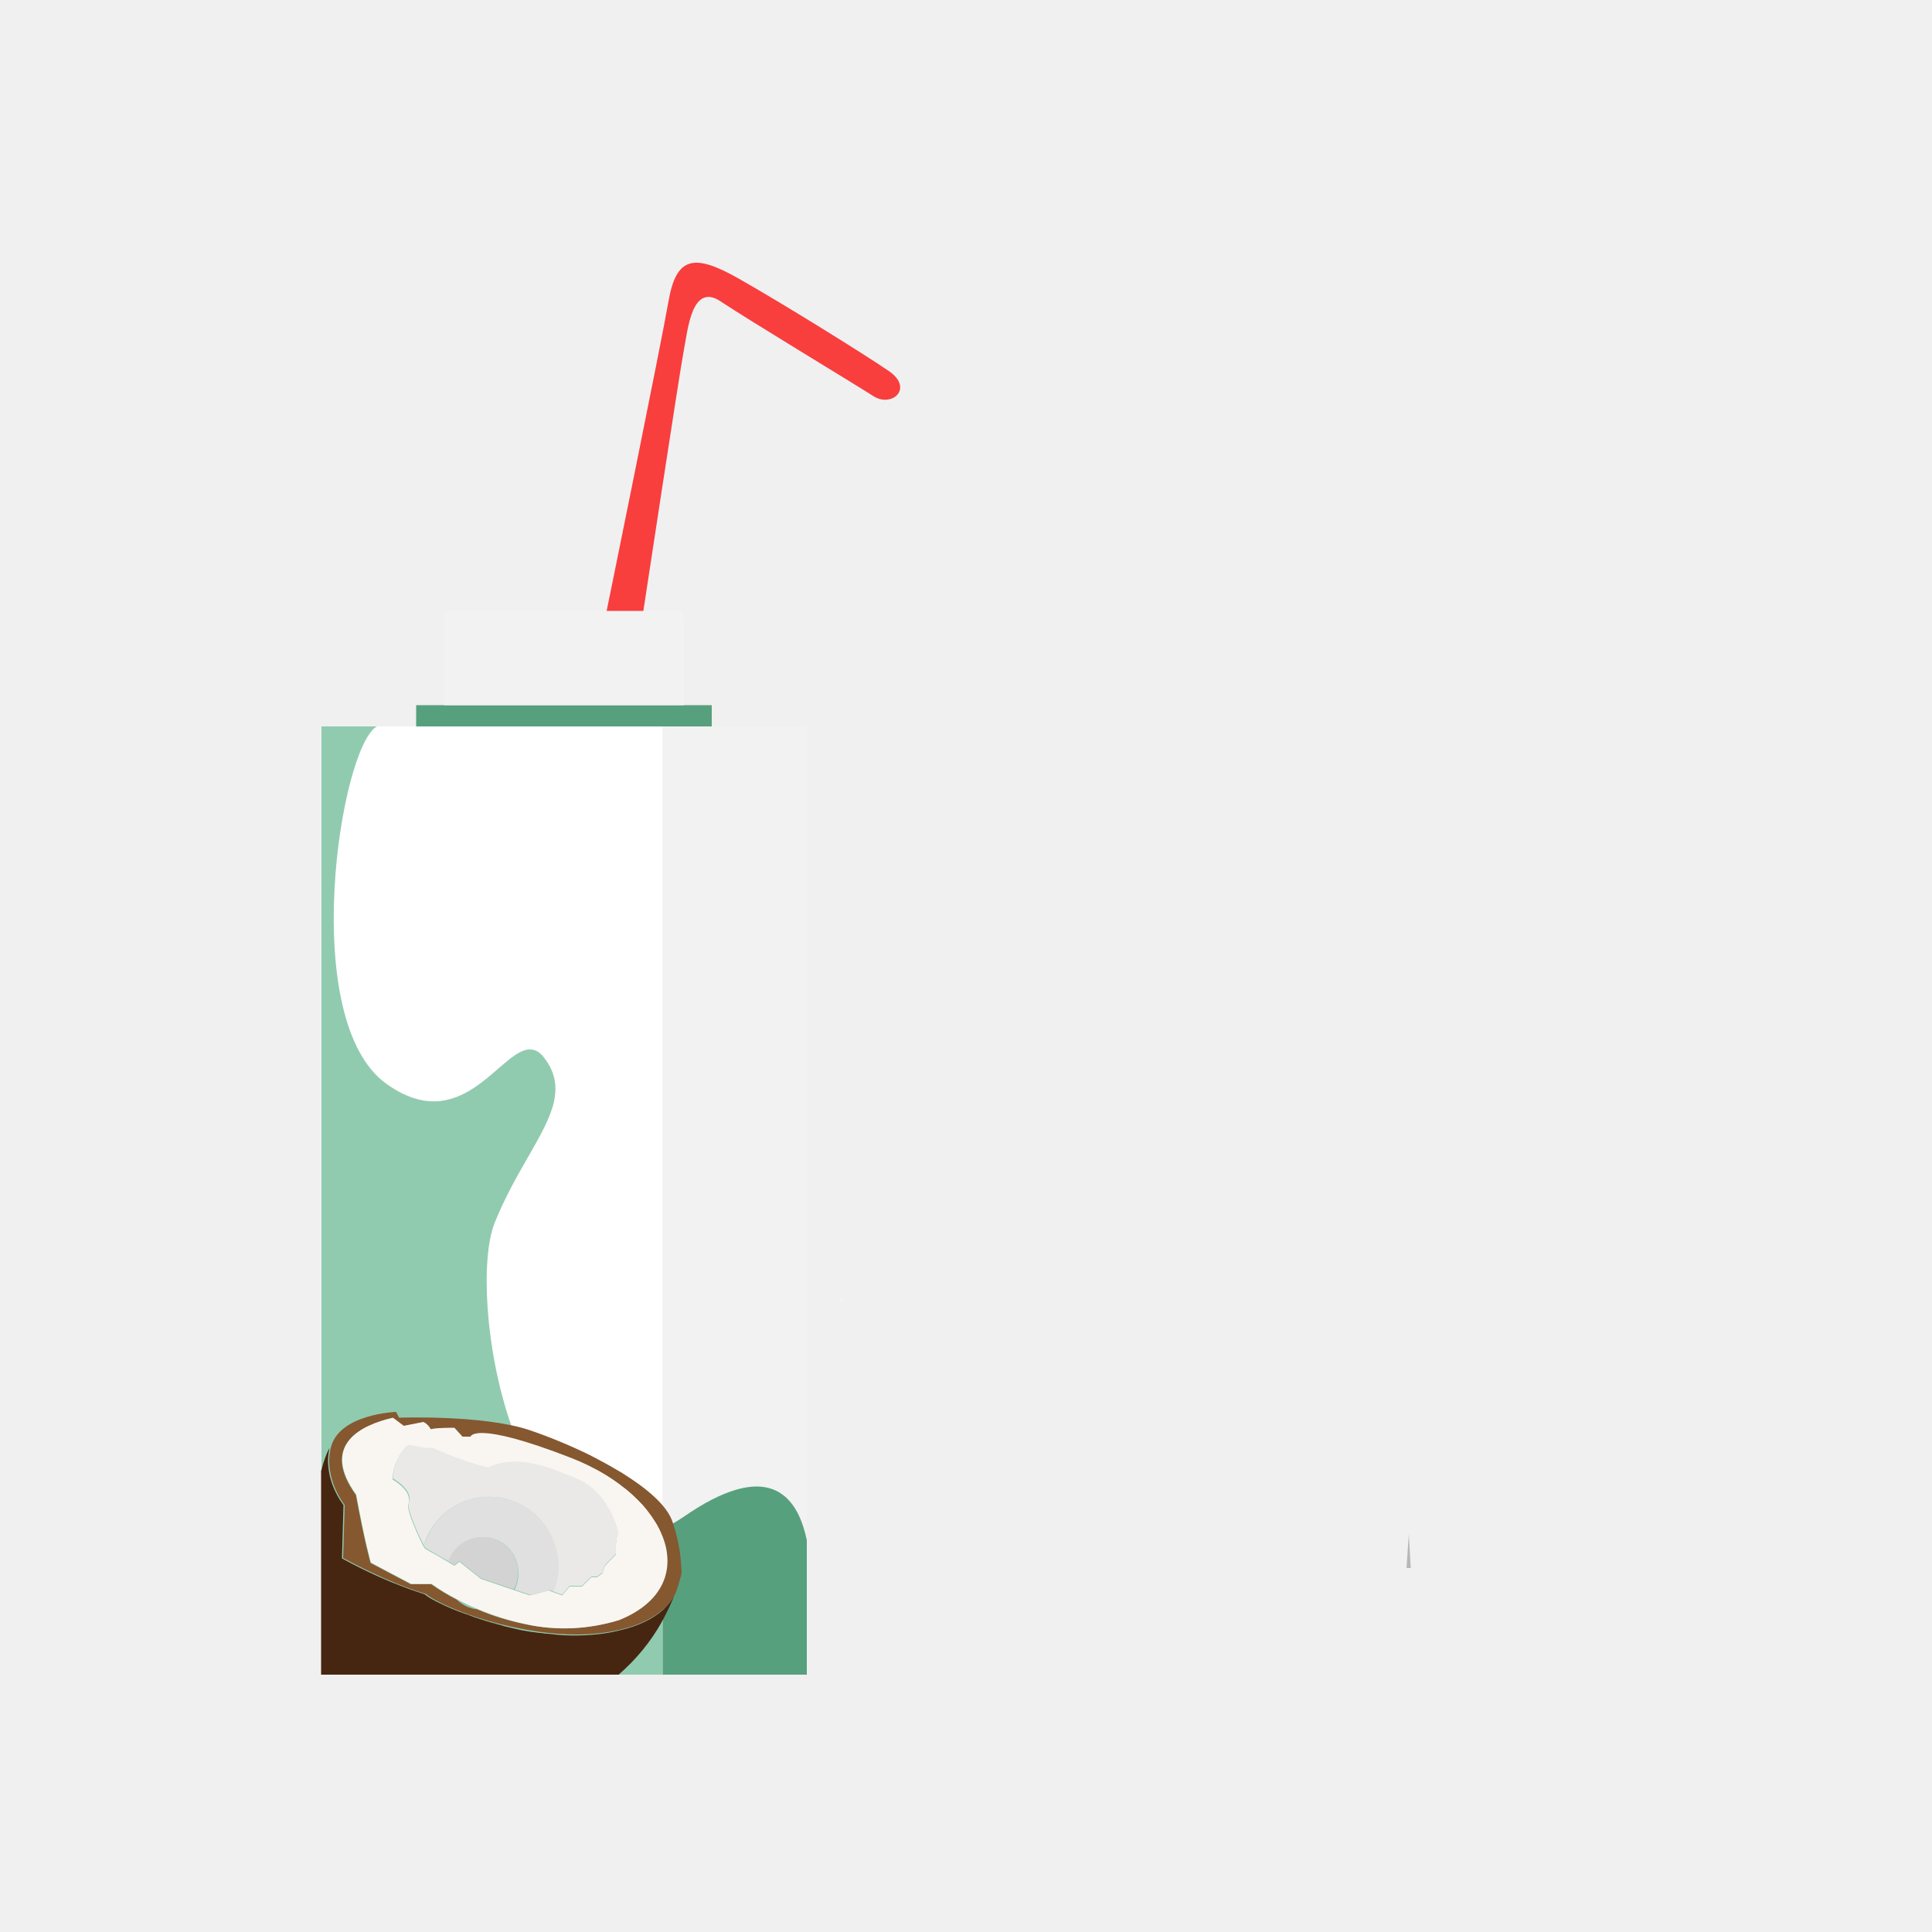
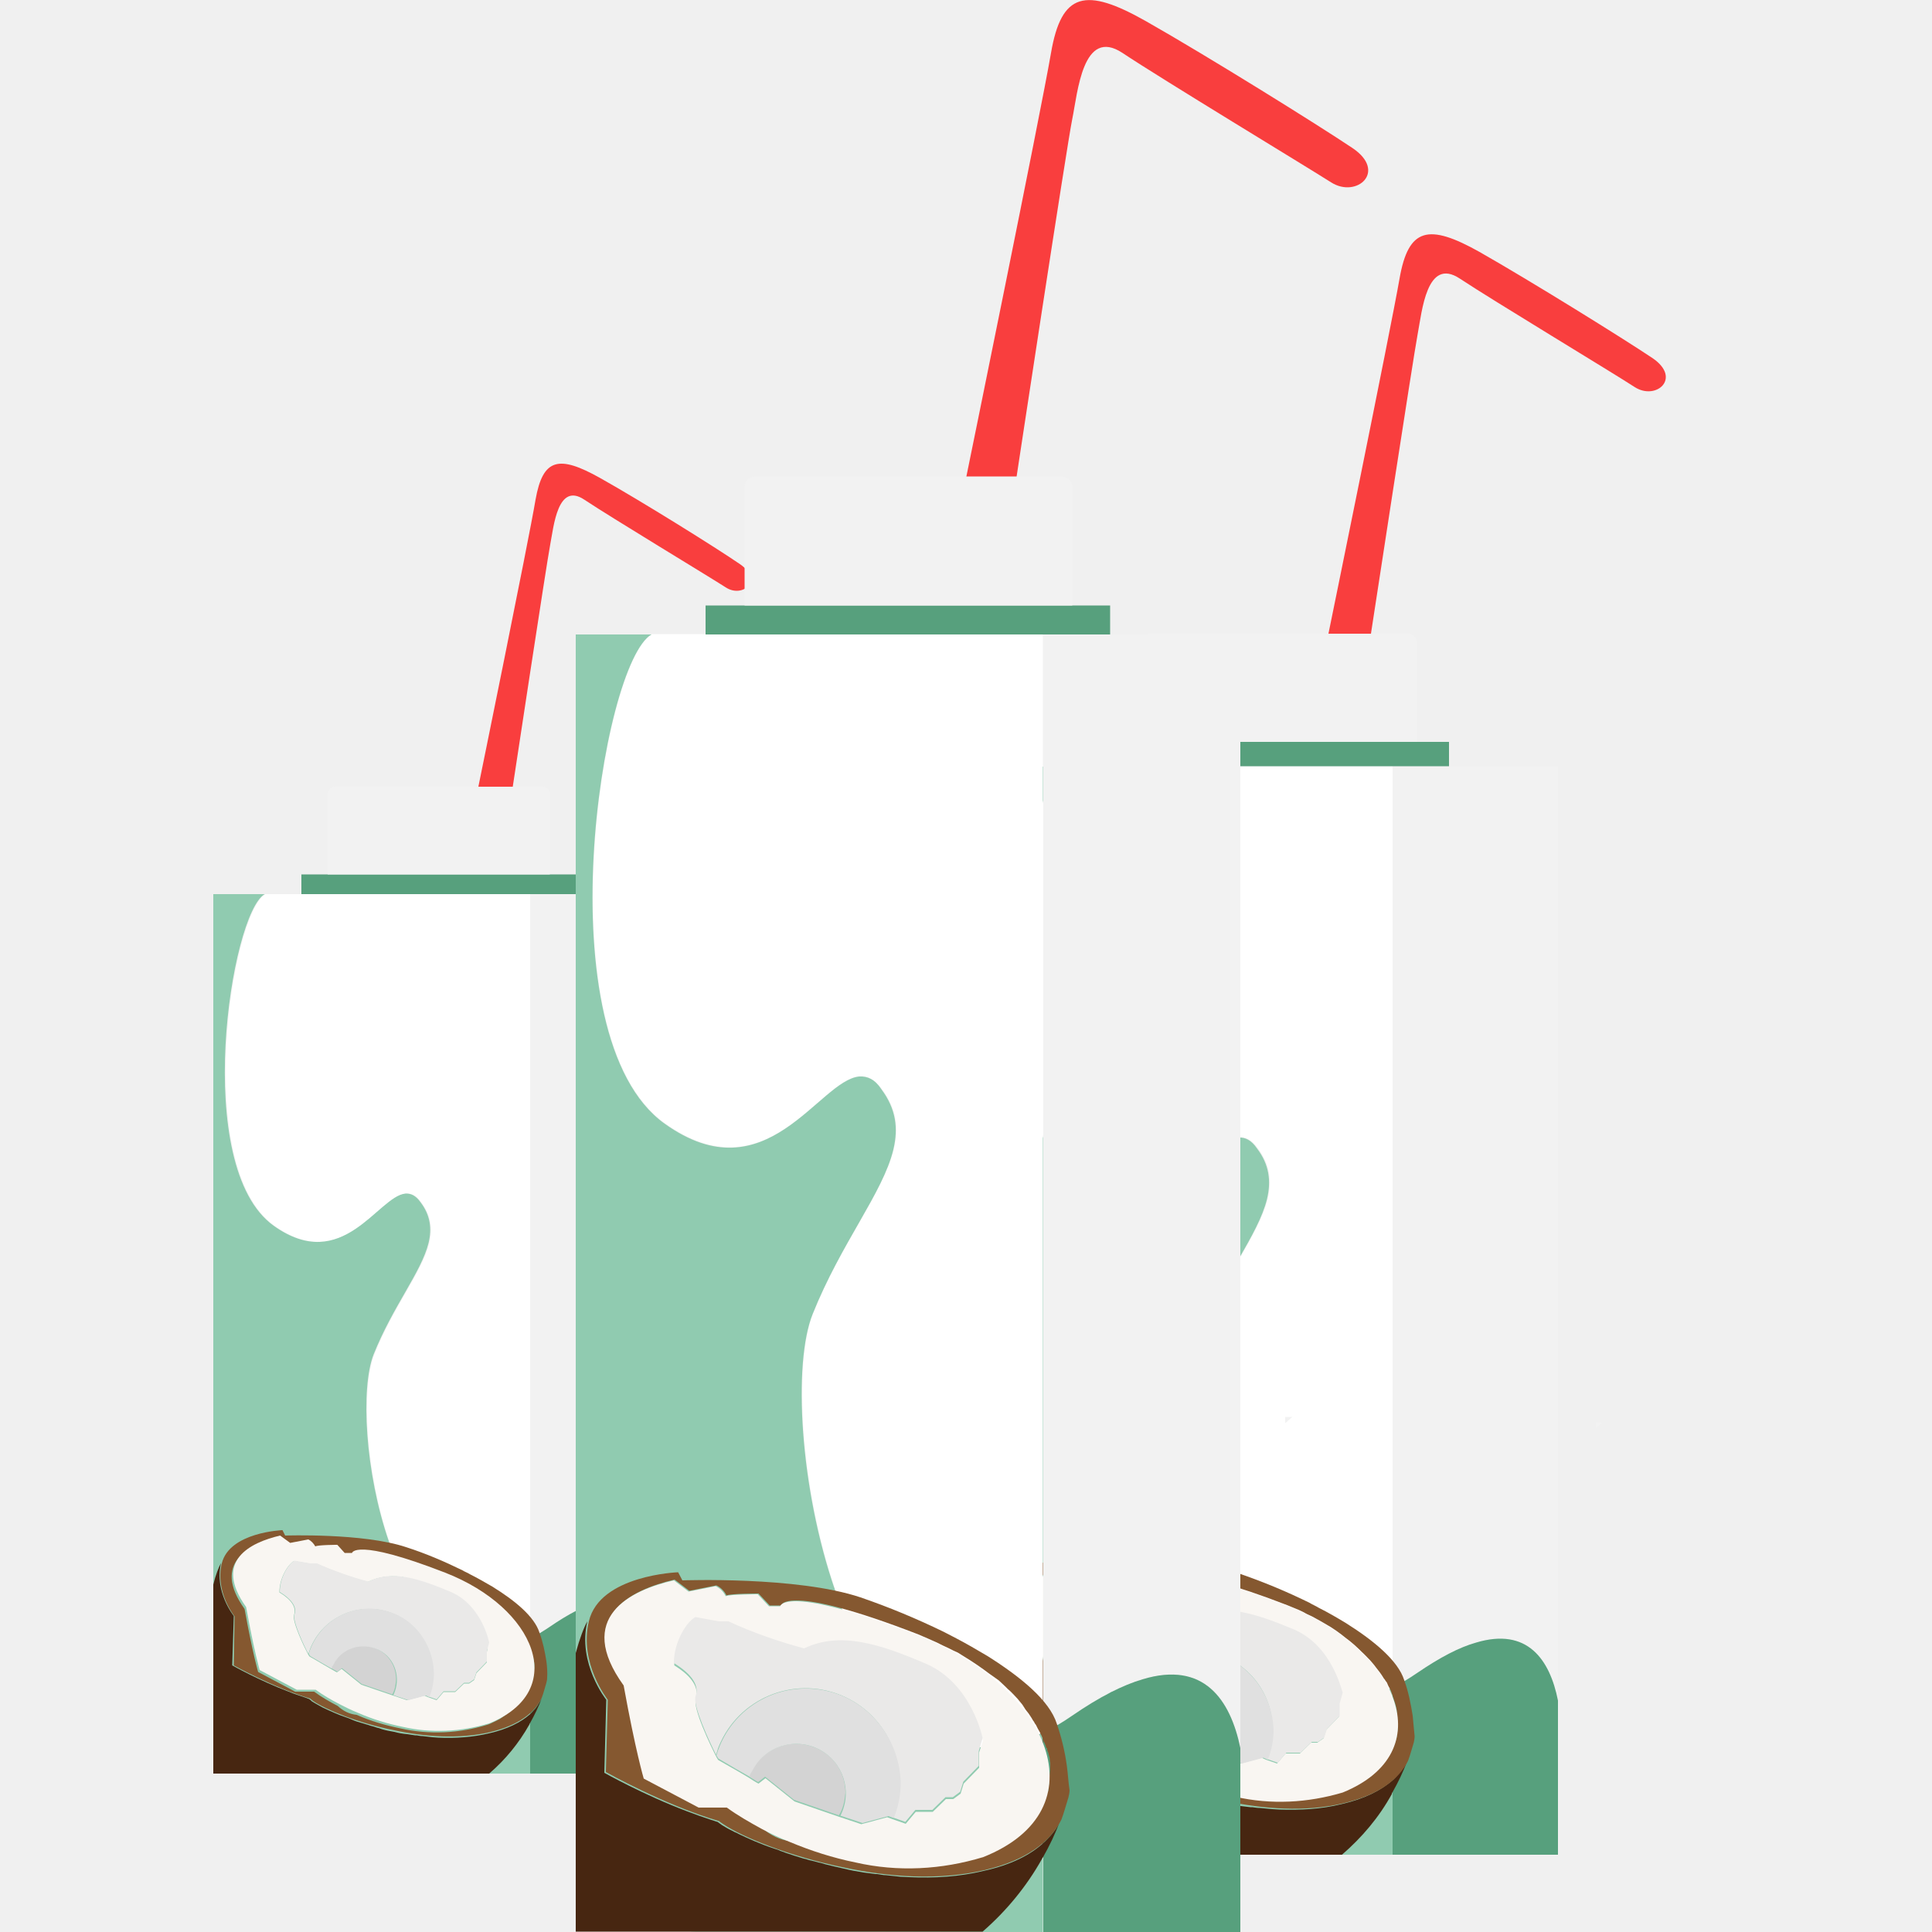
<svg xmlns="http://www.w3.org/2000/svg" version="1.1" id="Calque_1" x="0px" y="0px" viewBox="0 0 500 500" style="enable-background:new 0 0 500 500;" xml:space="preserve">
  <style type="text/css">
	.st0{fill:#FFFFFF;}
	.st1{fill:#90CBB0;}
	.st2{fill:#F2F2F2;}
	.st3{fill:#57A07D;}
	.st4{fill:#F93E3E;}
	.st5{fill:#472611;}
	.st6{fill:#855830;}
	.st7{fill:#F9F6F2;}
	.st8{fill:#EAE9E8;}
	.st9{fill:#D3D3D3;}
	.st10{fill:#E0E0E0;}
- 	.st11{fill:#B7B7B7;}
</style>
-   <path class="st0" d="M171.5,188v207.7c-37.8,18.3-51.1-60.1-43.5-79.2c5.4-13.5,13.3-22.9,15.3-31.1c1-4,0.5-7.7-2.3-11.4  c-1.4-1.9-2.8-2.5-4.2-2.4c-7.7,0.6-17.5,22.7-36.8,8.9c-23-16.5-12-87-2.5-92.5H171.5z" />
-   <path class="st1" d="M171.5,395.7v37.7h-11.4c-24.3-0.1-49.3-0.1-54.2-0.1c-9.5,0-11.2-13.9-20-24.3c-0.8-1-1.8-1.9-2.7-2.7V188  h14.3c-9.5,5.5-20.5,76,2.5,92.5c19.3,13.8,29.1-8.2,36.8-8.9c1.5-0.1,2.9,0.5,4.2,2.4c2.8,3.7,3.2,7.4,2.3,11.4  c-2,8.2-9.9,17.6-15.3,31.1c-3.7,9.3-2.5,32.9,4.3,52.4c0.4,1.2,0.8,2.4,1.3,3.5c0,0,0,0,0,0c0.8,2.1,1.7,4.1,2.7,6.1c0,0,0,0,0,0.1  c5.5,11.2,13.3,19.4,23.4,19.9c0,0,0,0,0,0c3.4,0.2,7.1-0.6,11.1-2.4c0,0,0.1,0,0.1-0.1C171.1,395.9,171.3,395.8,171.5,395.7z" />
-   <path class="st2" d="M208.8,188v210.6c-1.9-9.2-6.9-16.5-18.5-13c-3.7,1.1-8.1,3.3-13.3,6.9c-1.9,1.3-3.7,2.4-5.5,3.2V188H208.8z" />
-   <path class="st3" d="M208.8,398.6v34.8h-37.3v-37.7c1.8-0.9,3.6-1.9,5.5-3.2c5.2-3.6,9.6-5.8,13.3-6.9  C201.9,382.1,206.9,389.4,208.8,398.6z" />
-   <rect x="107.7" y="182.5" class="st3" width="76.5" height="5.5" />
-   <path class="st2" d="M177,160.1v22.4h-62v-22.4c0-1.1,0.9-2,2-2h58C176.1,158.1,177,159,177,160.1z" />
-   <path class="st4" d="M157,158.1c0,0,14-68.6,16-80.1s6.5-12.5,18-6s32.4,19.5,39,24s0.8,9.6-4,6.5c-4.8-3.1-32-19.5-39.5-24.5  s-8.5,7.5-9.5,12.5s-10.5,67.6-10.5,67.6H157z" />
-   <path class="st5" d="M174.7,412.4C174.7,412.4,174.7,412.4,174.7,412.4c-0.9,2.4-2,4.7-3.2,6.9c-0.1,0.1-0.2,0.3-0.2,0.4  c-2.9,5.2-6.7,9.8-11.2,13.7H83.1v-52.7c0.7-2.7,1.5-4.8,2.2-6c-1.9,8,3.6,14.8,3.6,14.8l-0.4,13.8c0,0,7.4,4.2,15.7,7.3  c1.5,0.6,3,1.1,4.5,1.6c0.4,0.1,0.8,0.3,1.2,0.4c0.3,0.2,0.5,0.4,0.8,0.6c0.6,0.4,1.3,0.8,2.1,1.2c0.3,0.2,0.7,0.3,1,0.5  c1.8,0.9,4.1,1.9,6.7,2.8c0.3,0.1,0.6,0.2,0.9,0.3c0.4,0.2,0.9,0.3,1.3,0.5c1.1,0.4,2.2,0.7,3.4,1.1c0.5,0.1,0.9,0.3,1.4,0.4  c0.4,0.1,0.9,0.2,1.4,0.4c0.5,0.1,0.9,0.2,1.4,0.4c1.1,0.3,2.2,0.5,3.4,0.8c1.2,0.3,2.4,0.5,3.7,0.7c0,0,0,0,0,0  c0.7,0.1,1.5,0.2,2.2,0.3c0.1,0,0.3,0,0.4,0c0.6,0.1,1.1,0.2,1.7,0.2c0.9,0.1,1.9,0.2,2.8,0.3c0.5,0,1,0.1,1.5,0.1  c4.8,0.2,9.6-0.1,14.1-1.2c5.3-1.2,8.9-3.1,11.4-5.3c0.4-0.3,0.7-0.7,1-1c0.5-0.5,0.9-1,1.3-1.6c0.1-0.2,0.2-0.4,0.3-0.5  c0.1-0.2,0.2-0.4,0.3-0.5C174.5,412.8,174.6,412.6,174.7,412.4z" />
-   <path class="st6" d="M176,402L176,402c-0.4-2.7-1-5.4-1.9-8c-1.4-4.4-6.7-8.8-13.1-12.8c-2-1.2-4.1-2.4-6.2-3.5  c-0.7-0.4-1.4-0.7-2.1-1.1c-5.1-2.5-10.4-4.7-15.7-6.5c-12-4-33.7-3.2-33.7-3.2l-0.8-1.5c0,0-14.8,0.5-16.9,9.3  c-1.9,8,3.6,14.8,3.6,14.8l-0.4,13.7c0,0,11.2,6.3,21.4,9.3c0.2,0.2,0.5,0.4,0.8,0.6c3.6,2.4,12.4,6.1,22.8,8.2  c8.5,1.8,18,2.5,26.5,0.5c8.2-1.9,12.6-5.5,14.6-9.6c0.5-1.4,0.9-2.8,1.3-4.2c0.1-0.4,0.2-0.9,0.2-1.4  C176.3,405.2,176.2,403.6,176,402z M172.7,403.9c0,0.2-0.1,0.5-0.1,0.7s0,0.4,0,0.6c0,0,0,0.1,0,0.1c0,0.2-0.1,0.4-0.1,0.6  s-0.1,0.5-0.1,0.7s-0.1,0.5-0.1,0.5s-0.1,0.2-0.1,0.3c-0.1,0.3-0.1,0.6-0.3,0.9l-0.1,0.3c-0.1,0.2-0.2,0.4-0.3,0.6s-0.2,0.4-0.3,0.6  l-0.3,0.5c-0.1,0.3-0.3,0.6-0.4,0.8s-0.3,0.5-0.4,0.6s-0.1,0.2-0.2,0.3l-0.2,0.3c-0.1,0.2-0.3,0.4-0.5,0.6l-0.5,0.6l-0.5,0.6  l-0.5,0.5c-0.3,0.3-0.6,0.5-0.9,0.8l-0.4,0.3l-0.4,0.3c-0.3,0.2-0.6,0.4-0.9,0.6l-0.6,0.4l-0.4,0.3l-0.7,0.4  c-0.2,0.1-0.4,0.2-0.6,0.3l-0.9,0.4c-0.6,0.3-1.3,0.6-2,0.9c-7.8,2.4-16.1,2.8-24.2,1c-4.2-0.9-8.3-2.1-12.2-3.8l0,0  c-2-0.2-3.8-1.1-5.3-2.5c-2.3-1.2-4.5-2.5-6.6-4h-5.3l-10.4-5.5c0,0-1.5-5.1-3.8-17.6c-9.3-12.9,1.3-18,9.5-19.9l2.8,2.1l5.1-1  c0.8,0.4,1.5,1.1,1.9,1.9c0.9-0.4,6.1-0.4,6.1-0.4l2.1,2.3h2.1c0,0,0.8-4.3,26,5.5c1.2,0.5,2.4,1,3.5,1.5l1,0.5l1.1,0.5l1,0.5  l0.8,0.4l1.2,0.7c1.7,1,3.3,2.1,4.8,3.3l0.7,0.5l0.5,0.4l0.5,0.4c0.4,0.4,0.8,0.7,1.2,1.1l0.5,0.5c0.7,0.6,1.3,1.3,1.9,1.9  c0.4,0.5,0.8,0.9,1.2,1.5s0.8,1,1.1,1.5c0.2,0.3,0.4,0.6,0.5,0.8s0.3,0.4,0.4,0.6s0.3,0.4,0.4,0.6l0.3,0.6c0.2,0.4,0.5,0.9,0.7,1.4  c0.1,0.2,0.2,0.6,0.3,0.7s0.1,0.4,0.2,0.5s0.1,0.3,0.2,0.5s0.1,0.5,0.2,0.5s0,0.1,0.1,0.3s0.1,0.4,0.2,0.6s0.1,0.5,0.2,0.8  s0.1,0.6,0.1,0.8l0.1,0.4c0,0.1,0,0.2,0,0.4s0,0.3,0,0.5s0,0.2,0,0.4S172.7,403.7,172.7,403.9L172.7,403.9z" />
-   <path class="st7" d="M147.8,377.3c-25.2-9.8-26-5.5-26-5.5h-2.1l-2.1-2.3c0,0-5.3,0-6.1,0.4c-0.4-0.8-1.1-1.5-1.9-1.9l-5.1,1  l-2.8-2.1c-8.3,1.9-18.8,7-9.5,19.9c2.3,12.5,3.8,17.6,3.8,17.6l10.4,5.5h5.3c2.1,1.5,4.3,2.8,6.6,4c1.5,0.8,3.3,1.7,5.3,2.5l0,0  c4,1.7,8.1,3,12.4,3.9c8,1.8,16.3,1.4,24.2-1C182.5,410.3,173,387.1,147.8,377.3z M159.4,399.4v2.9l-2.9,3l-0.6,1.9l-1.4,1h-1.4  l-2.5,2.4h-3.2l-1.9,2.3l-2.5-0.9l-1-0.4l-4.9,1.3l-4.2-1.4l-8.5-2.9l-5.5-4.4l-1.3,1c0,0-0.6-0.3-1.7-1c-1.2-0.7-3.2-1.9-5.9-3.4  c-0.1-0.1-0.2-0.3-0.4-0.6c-1.2-2.3-4.5-9.3-3.9-11c0.6-1.9-0.5-4.1-4.1-6.3c0-4.3,2.7-8.1,4.1-8.7l4.4,0.8h1.8  c4.6,2.1,9.4,3.8,14.3,5.1c6.9-3.3,14.4-0.9,23.1,2.9c8.7,3.7,10.7,14.1,10.7,14.1L159.4,399.4z" />
-   <path class="st8" d="M149.4,382.7c-8.7-3.7-16.2-6.2-23.1-2.9c-4.9-1.3-9.7-3-14.3-5.1h-1.8l-4.4-0.8c-1.4,0.6-4.1,4.4-4.1,8.7  c3.6,2.2,4.8,4.4,4.1,6.3c-0.6,1.7,2.7,8.8,3.9,11c0.2-0.5,0.3-1,0.5-1.5c3.7-9.1,14.1-13.4,23.1-9.7c9.1,3.7,13.4,14.1,9.7,23.1  l2.5,0.9l1.9-2.3h3.2l2.5-2.4h1.4l1.4-1l0.6-1.9l2.9-3v-2.8l0.7-2.5C160.1,396.8,158.1,386.5,149.4,382.7z" />
-   <path class="st9" d="M134.1,407.1c0-4-2.5-7.5-6.3-8.8c-4.9-1.7-10.2,0.9-11.9,5.7c1.2,0.7,1.7,1,1.7,1l1.3-1l5.5,4.4l8.5,2.9  C133.7,410.1,134,408.6,134.1,407.1L134.1,407.1z" />
-   <path class="st10" d="M131.7,388.1c-9.4-2.8-19.2,2.5-22,11.9c0.2,0.3,0.3,0.5,0.4,0.6c2.7,1.6,4.6,2.7,5.9,3.4  c0.1-0.4,0.3-0.8,0.5-1.1c2.3-4.6,8-6.4,12.6-4.1c4.6,2.3,6.4,8,4.1,12.6l4.2,1.4l4.9-1.3l1,0.4c0.9-2.1,1.3-4.4,1.3-6.7  C144.4,397.3,139.2,390.3,131.7,388.1z" />
-   <path class="st2" d="M217.3,336h1.4c-0.5,0.4-0.9,0.8-1.4,1.2C217.3,336.8,217.3,336.4,217.3,336z" />
-   <path class="st11" d="M364,405.8h1.1l0,0l-0.5-8.8L364,405.8z" />
+   <g>
+     <path class="st0" d="M137.2,231.4V424c-35.1,17-47.4-55.7-40.3-73.5c5-12.5,12.3-21.2,14.2-28.8c0.9-3.7,0.5-7.1-2.1-10.6   c-1.3-1.8-2.6-2.3-3.9-2.2c-7.1,0.6-16.2,21.1-34.1,8.3c-21.3-15.3-11.1-80.7-2.3-85.8H137.2z" />
+     <path class="st1" d="M137.2,424v35h-10.6c-22.5-0.1-45.7-0.1-50.3-0.1c-8.8,0-10.4-12.9-18.6-22.5c-0.7-0.9-1.7-1.8-2.5-2.5V231.4   h13.3c-8.8,5.1-19,70.5,2.3,85.8c17.9,12.8,27-7.6,34.1-8.3c1.4-0.1,2.7,0.5,3.9,2.2c2.6,3.4,3,6.9,2.1,10.6   c-1.9,7.6-9.2,16.3-14.2,28.8c-3.4,8.6-2.3,30.5,4,48.6c0.4,1.1,0.7,2.2,1.2,3.2l0,0c0.7,1.9,1.6,3.8,2.5,5.7c0,0,0,0,0,0.1   c5.1,10.4,12.3,18,21.7,18.5l0,0c3.2,0.2,6.6-0.6,10.3-2.2c0,0,0.1,0,0.1-0.1C136.8,424.2,137,424.1,137.2,424z" />
+     <path class="st2" d="M171.8,231.4v195.3c-1.8-8.5-6.4-15.3-17.2-12.1c-3.4,1-7.5,3.1-12.3,6.4c-1.8,1.2-3.4,2.2-5.1,3V231.4H171.8z   " />
+     <path class="st3" d="M171.8,426.7V459h-34.6v-35c1.7-0.8,3.3-1.8,5.1-3c4.8-3.3,8.9-5.4,12.3-6.4   C165.4,411.4,170.1,418.2,171.8,426.7z" />
+     <rect x="78" y="226.3" class="st3" width="71" height="5.1" />
+     <path class="st2" d="M142.3,205.5v20.8H84.8v-20.8c0-1,0.8-1.9,1.9-1.9h53.8C141.5,203.6,142.3,204.5,142.3,205.5z" />
+     <path class="st4" d="M123.8,203.6c0,0,13-63.6,14.8-74.3c1.9-10.7,6-11.6,16.7-5.6s30.1,18.1,36.2,22.3s0.7,8.9-3.7,6   c-4.5-2.9-29.7-18.1-36.6-22.7s-7.9,7-8.8,11.6c-0.9,4.6-9.7,62.7-9.7,62.7H123.8z" />
+     <path class="st5" d="M140.2,439.5L140.2,439.5c-0.8,2.2-1.9,4.4-3,6.4c-0.1,0.1-0.2,0.3-0.2,0.4c-2.7,4.8-6.2,9.1-10.4,12.7H55.2   v-48.9c0.6-2.5,1.4-4.5,2-5.6c-1.8,7.4,3.3,13.7,3.3,13.7l-0.4,12.8c0,0,6.9,3.9,14.6,6.8c1.4,0.6,2.8,1,4.2,1.5   c0.4,0.1,0.7,0.3,1.1,0.4c0.3,0.2,0.5,0.4,0.7,0.6c0.6,0.4,1.2,0.7,1.9,1.1c0.3,0.2,0.6,0.3,0.9,0.5c1.7,0.8,3.8,1.8,6.2,2.6   c0.3,0.1,0.6,0.2,0.8,0.3c0.4,0.2,0.8,0.3,1.2,0.5c1,0.4,2,0.6,3.2,1c0.5,0.1,0.8,0.3,1.3,0.4c0.4,0.1,0.8,0.2,1.3,0.4   c0.5,0.1,0.8,0.2,1.3,0.4c1,0.3,2,0.5,3.2,0.7c1.1,0.3,2.2,0.5,3.4,0.6l0,0c0.6,0.1,1.4,0.2,2,0.3c0.1,0,0.3,0,0.4,0   c0.6,0.1,1,0.2,1.6,0.2c0.8,0.1,1.8,0.2,2.6,0.3c0.5,0,0.9,0.1,1.4,0.1c4.5,0.2,8.9-0.1,13.1-1.1c4.9-1.1,8.3-2.9,10.6-4.9   c0.4-0.3,0.6-0.6,0.9-0.9c0.5-0.5,0.8-0.9,1.2-1.5c0.1-0.2,0.2-0.4,0.3-0.5c0.1-0.2,0.2-0.4,0.3-0.5   C140,439.9,140.1,439.7,140.2,439.5z" />
+     <path class="st6" d="M141.4,429.9L141.4,429.9c-0.4-2.5-0.9-5-1.8-7.4c-1.3-4.1-6.2-8.2-12.2-11.9c-1.9-1.1-3.8-2.2-5.8-3.2   c-0.6-0.4-1.3-0.6-1.9-1c-4.7-2.3-9.6-4.4-14.6-6c-11.1-3.7-31.3-3-31.3-3l-0.7-1.4c0,0-13.7,0.5-15.7,8.6   c-1.8,7.4,3.3,13.7,3.3,13.7L60.5,431c0,0,10.4,5.8,19.8,8.6c0.2,0.2,0.5,0.4,0.7,0.6c3.3,2.2,11.5,5.7,21.1,7.6   c7.9,1.7,16.7,2.3,24.6,0.5c7.6-1.8,11.7-5.1,13.5-8.9c0.5-1.3,0.8-2.6,1.2-3.9c0.1-0.4,0.2-0.8,0.2-1.3   C141.7,432.8,141.6,431.4,141.4,429.9z M138.3,431.6c0,0.2-0.1,0.5-0.1,0.6c0,0.2,0,0.4,0,0.6v0.1c0,0.2-0.1,0.4-0.1,0.6   s-0.1,0.5-0.1,0.6s-0.1,0.5-0.1,0.5s-0.1,0.2-0.1,0.3c-0.1,0.3-0.1,0.6-0.3,0.8l-0.1,0.3c-0.1,0.2-0.2,0.4-0.3,0.6   s-0.2,0.4-0.3,0.6l-0.3,0.5c-0.1,0.3-0.3,0.6-0.4,0.7c-0.1,0.2-0.3,0.5-0.4,0.6c-0.1,0.1-0.1,0.2-0.2,0.3l-0.2,0.3   c-0.1,0.2-0.3,0.4-0.5,0.6l-0.5,0.6l-0.5,0.6l-0.5,0.5c-0.3,0.3-0.6,0.5-0.8,0.7l-0.4,0.3l-0.4,0.3c-0.3,0.2-0.6,0.4-0.8,0.6   l-0.6,0.4l-0.4,0.3l-0.6,0.4c-0.2,0.1-0.4,0.2-0.6,0.3l-0.8,0.4c-0.6,0.3-1.2,0.6-1.9,0.8c-7.2,2.2-14.9,2.6-22.4,0.9   c-3.9-0.8-7.7-1.9-11.3-3.5l0,0c-1.9-0.2-3.5-1-4.9-2.3c-2.1-1.1-4.2-2.3-6.1-3.7h-4.9l-9.6-5.1c0,0-1.4-4.7-3.5-16.3   c-8.6-12,1.2-16.7,8.8-18.5l2.6,1.9l4.7-0.9c0.7,0.4,1.4,1,1.8,1.8c0.8-0.4,5.7-0.4,5.7-0.4l1.9,2.1H91c0,0,0.7-4,24.1,5.1   c1.1,0.5,2.2,0.9,3.2,1.4l0.9,0.5l1,0.5l0.9,0.5l0.7,0.4l1.1,0.6c1.6,0.9,3.1,1.9,4.5,3.1l0.6,0.5l0.5,0.4l0.5,0.4   c0.4,0.4,0.7,0.6,1.1,1l0.5,0.5c0.6,0.6,1.2,1.2,1.8,1.8c0.4,0.5,0.7,0.8,1.1,1.4c0.4,0.6,0.7,0.9,1,1.4c0.2,0.3,0.4,0.6,0.5,0.7   c0.1,0.2,0.3,0.4,0.4,0.6s0.3,0.4,0.4,0.6l0.3,0.6c0.2,0.4,0.5,0.8,0.6,1.3c0.1,0.2,0.2,0.6,0.3,0.6c0.1,0.1,0.1,0.4,0.2,0.5   c0.1,0.1,0.1,0.3,0.2,0.5s0.1,0.5,0.2,0.5s0,0.1,0.1,0.3c0.1,0.2,0.1,0.4,0.2,0.6c0.1,0.2,0.1,0.5,0.2,0.7c0.1,0.3,0.1,0.6,0.1,0.7   l0.1,0.4c0,0.1,0,0.2,0,0.4c0,0.2,0,0.3,0,0.5c0,0.2,0,0.2,0,0.4S138.3,431.5,138.3,431.6L138.3,431.6z" />
+     <path class="st7" d="M115.2,407c-23.4-9.1-24.1-5.1-24.1-5.1h-1.9l-1.9-2.1c0,0-4.9,0-5.7,0.4c-0.4-0.7-1-1.4-1.8-1.8l-4.7,0.9   l-2.6-1.9c-7.7,1.8-17.4,6.5-8.8,18.5c2.1,11.6,3.5,16.3,3.5,16.3l9.6,5.1h4.9c1.9,1.4,4,2.6,6.1,3.7c1.4,0.7,3.1,1.6,4.9,2.3l0,0   c3.7,1.6,7.5,2.8,11.5,3.6c7.4,1.7,15.1,1.3,22.4-0.9C147.4,437.6,138.6,416.1,115.2,407z M126,427.5v2.7l-2.7,2.8l-0.6,1.8   l-1.3,0.9h-1.3l-2.3,2.2h-3l-1.8,2.1l-2.3-0.8l-0.9-0.4l-4.5,1.2l-3.9-1.3l-7.9-2.7l-5.1-4.1l-1.2,0.9c0,0-0.6-0.3-1.6-0.9   c-1.1-0.6-3-1.8-5.5-3.2c-0.1-0.1-0.2-0.3-0.4-0.6c-1.1-2.1-4.2-8.6-3.6-10.2c0.6-1.8-0.5-3.8-3.8-5.8c0-4,2.5-7.5,3.8-8.1l4.1,0.7   h1.7c4.3,1.9,8.7,3.5,13.3,4.7c6.4-3.1,13.4-0.8,21.4,2.7c8.1,3.4,9.9,13.1,9.9,13.1L126,427.5z" />
+     <path class="st8" d="M116.7,412c-8.1-3.4-15-5.8-21.4-2.7c-4.5-1.2-9-2.8-13.3-4.7h-1.7l-4.1-0.7c-1.3,0.6-3.8,4.1-3.8,8.1   c3.3,2,4.5,4.1,3.8,5.8c-0.6,1.6,2.5,8.2,3.6,10.2c0.2-0.5,0.3-0.9,0.5-1.4c3.4-8.4,13.1-12.4,21.4-9c8.4,3.4,12.4,13.1,9,21.4   l2.3,0.8l1.8-2.1h3l2.3-2.2h1.3l1.3-0.9l0.6-1.8l2.7-2.8v-2.6l0.6-2.3C126.6,425.1,124.8,415.5,116.7,412z" />
+     <path class="st9" d="M102.5,434.6c0-3.7-2.3-7-5.8-8.2c-4.5-1.6-9.5,0.8-11,5.3c1.1,0.6,1.6,0.9,1.6,0.9l1.2-0.9l5.1,4.1l7.9,2.7   C102.2,437.4,102.4,436,102.5,434.6L102.5,434.6z" />
+     <path class="st10" d="M100.3,417c-8.7-2.6-17.8,2.3-20.4,11c0.2,0.3,0.3,0.5,0.4,0.6c2.5,1.5,4.3,2.5,5.5,3.2   c0.1-0.4,0.3-0.7,0.5-1c2.1-4.3,7.4-5.9,11.7-3.8c4.3,2.1,5.9,7.4,3.8,11.7l3.9,1.3l4.5-1.2l0.9,0.4c0.8-1.9,1.2-4.1,1.2-6.2   C112.1,425.5,107.3,419,100.3,417z" />
+     <path class="st2" d="M179.7,368.7h1.3c-0.5,0.4-0.8,0.7-1.3,1.1C179.7,369.4,179.7,369,179.7,368.7z" />
+   </g>
+   <g>
+     <path class="st0" d="M360.4,198.4v238.4c-43.4,21-58.6-69-49.9-90.9c6.2-15.5,15.3-26.3,17.6-35.7c1.1-4.6,0.6-8.8-2.6-13.1   c-1.6-2.2-3.2-2.9-4.8-2.8c-8.8,0.7-20.1,26.1-42.2,10.2c-26.4-18.9-13.8-99.8-2.9-106.2H360.4z" />
+     <path class="st1" d="M360.4,436.7V480h-13.1c-27.9-0.1-56.6-0.1-62.2-0.1c-10.9,0-12.9-16-23-27.9c-0.9-1.1-2.1-2.2-3.1-3.1V198.4   h16.4c-10.9,6.3-23.5,87.2,2.9,106.2c22.2,15.8,33.4-9.4,42.2-10.2c1.7-0.1,3.3,0.6,4.8,2.8c3.2,4.2,3.7,8.5,2.6,13.1   c-2.3,9.4-11.4,20.2-17.6,35.7c-4.2,10.7-2.9,37.8,4.9,60.1c0.5,1.4,0.9,2.8,1.5,4l0,0c0.9,2.4,2,4.7,3.1,7c0,0,0,0,0,0.1   c6.3,12.9,15.3,22.3,26.9,22.8l0,0c3.9,0.2,8.1-0.7,12.7-2.8c0,0,0.1,0,0.1-0.1C360,437,360.2,436.8,360.4,436.7z" />
+     <path class="st2" d="M403.2,198.4v241.7c-2.2-10.6-7.9-18.9-21.2-14.9c-4.2,1.3-9.3,3.8-15.3,7.9c-2.2,1.5-4.2,2.8-6.3,3.7V198.4   H403.2z" />
+     <path class="st3" d="M403.2,440.1V480h-42.8v-43.3c2.1-1,4.1-2.2,6.3-3.7c6-4.1,11-6.7,15.3-7.9   C395.3,421.1,401.1,429.5,403.2,440.1z" />
+     <rect x="287.2" y="192" class="st3" width="87.8" height="6.3" />
+     <path class="st2" d="M366.7,166.3V192h-71.2v-25.7c0-1.3,1-2.3,2.3-2.3h66.6C365.7,164,366.7,165.1,366.7,166.3z" />
+     <path class="st4" d="M343.8,164c0,0,16.1-78.7,18.4-91.9s7.5-14.3,20.7-6.9c13.2,7.5,37.2,22.4,44.8,27.5c7.6,5.2,0.9,11-4.6,7.5   c-5.5-3.6-36.7-22.4-45.3-28.1c-8.6-5.7-9.8,8.6-10.9,14.3c-1.1,5.7-12.1,77.6-12.1,77.6H343.8z" />
+     <path class="st5" d="M364.1,455.9L364.1,455.9c-1,2.8-2.3,5.4-3.7,7.9c-0.1,0.1-0.2,0.3-0.2,0.5c-3.3,6-7.7,11.2-12.9,15.7H259   v-60.5c0.8-3.1,1.7-5.5,2.5-6.9c-2.2,9.2,4.1,17,4.1,17l-0.5,15.8c0,0,8.5,4.8,18,8.4c1.7,0.7,3.4,1.3,5.2,1.8   c0.5,0.1,0.9,0.3,1.4,0.5c0.3,0.2,0.6,0.5,0.9,0.7c0.7,0.5,1.5,0.9,2.4,1.4c0.3,0.2,0.8,0.3,1.1,0.6c2.1,1,4.7,2.2,7.7,3.2   c0.3,0.1,0.7,0.2,1,0.3c0.5,0.2,1,0.3,1.5,0.6c1.3,0.5,2.5,0.8,3.9,1.3c0.6,0.1,1,0.3,1.6,0.5c0.5,0.1,1,0.2,1.6,0.5   c0.6,0.1,1,0.2,1.6,0.5c1.3,0.3,2.5,0.6,3.9,0.9c1.4,0.3,2.8,0.6,4.2,0.8l0,0c0.8,0.1,1.7,0.2,2.5,0.3c0.1,0,0.3,0,0.5,0   c0.7,0.1,1.3,0.2,2,0.2c1,0.1,2.2,0.2,3.2,0.3c0.6,0,1.1,0.1,1.7,0.1c5.5,0.2,11-0.1,16.2-1.4c6.1-1.4,10.2-3.6,13.1-6.1   c0.5-0.3,0.8-0.8,1.1-1.1c0.6-0.6,1-1.1,1.5-1.8c0.1-0.2,0.2-0.5,0.3-0.6c0.1-0.2,0.2-0.5,0.3-0.6   C363.9,456.4,364,456.1,364.1,455.9z" />
+     <path class="st6" d="M365.6,444L365.6,444c-0.5-3.1-1.1-6.2-2.2-9.2c-1.6-5-7.7-10.1-15-14.7c-2.3-1.4-4.7-2.8-7.1-4   c-0.8-0.5-1.6-0.8-2.4-1.3c-5.9-2.9-11.9-5.4-18-7.5c-13.8-4.6-38.7-3.7-38.7-3.7l-0.9-1.7c0,0-17,0.6-19.4,10.7   c-2.2,9.2,4.1,17,4.1,17l-0.5,15.7c0,0,12.9,7.2,24.6,10.7c0.2,0.2,0.6,0.5,0.9,0.7c4.1,2.8,14.2,7,26.2,9.4   c9.8,2.1,20.7,2.9,30.4,0.6c9.4-2.2,14.5-6.3,16.8-11c0.6-1.6,1-3.2,1.5-4.8c0.1-0.5,0.2-1,0.2-1.6   C365.9,447.6,365.8,445.8,365.6,444z M361.8,446.1c0,0.2-0.1,0.6-0.1,0.8s0,0.5,0,0.7v0.1c0,0.2-0.1,0.5-0.1,0.7s-0.1,0.6-0.1,0.8   s-0.1,0.6-0.1,0.6s-0.1,0.2-0.1,0.3c-0.1,0.3-0.1,0.7-0.3,1l-0.1,0.3c-0.1,0.2-0.2,0.5-0.3,0.7s-0.2,0.5-0.3,0.7l-0.3,0.6   c-0.1,0.3-0.3,0.7-0.5,0.9c-0.1,0.2-0.3,0.6-0.5,0.7c-0.1,0.1-0.1,0.2-0.2,0.3l-0.2,0.3c-0.1,0.2-0.3,0.5-0.6,0.7l-0.6,0.7   l-0.6,0.7l-0.6,0.6c-0.3,0.3-0.7,0.6-1,0.9l-0.5,0.3l-0.5,0.3c-0.3,0.2-0.7,0.5-1,0.7l-0.7,0.5l-0.5,0.3l-0.8,0.5   c-0.2,0.1-0.5,0.2-0.7,0.3l-1,0.5c-0.7,0.3-1.5,0.7-2.3,1c-9,2.8-18.5,3.2-27.8,1.1c-4.8-1-9.5-2.4-14-4.4l0,0   c-2.3-0.2-4.4-1.3-6.1-2.9c-2.6-1.4-5.2-2.9-7.6-4.6h-6.1l-11.9-6.3c0,0-1.7-5.9-4.4-20.2c-10.7-14.8,1.5-20.7,10.9-22.8l3.2,2.4   l5.9-1.1c0.9,0.5,1.7,1.3,2.2,2.2c1-0.5,7-0.5,7-0.5l2.4,2.6h2.4c0,0,0.9-4.9,29.8,6.3c1.4,0.6,2.8,1.1,4,1.7l1.1,0.6l1.3,0.6   l1.1,0.6l0.9,0.5l1.4,0.8c2,1.1,3.8,2.4,5.5,3.8l0.8,0.6l0.6,0.5l0.6,0.5c0.5,0.5,0.9,0.8,1.4,1.3l0.6,0.6c0.8,0.7,1.5,1.5,2.2,2.2   c0.5,0.6,0.9,1,1.4,1.7c0.5,0.7,0.9,1.1,1.3,1.7c0.2,0.3,0.5,0.7,0.6,0.9c0.1,0.2,0.3,0.5,0.5,0.7c0.1,0.2,0.3,0.5,0.5,0.7l0.3,0.7   c0.2,0.5,0.6,1,0.8,1.6c0.1,0.2,0.2,0.7,0.3,0.8s0.1,0.5,0.2,0.6c0.1,0.1,0.1,0.3,0.2,0.6c0.1,0.2,0.1,0.6,0.2,0.6   c0.1,0,0,0.1,0.1,0.3c0.1,0.2,0.1,0.5,0.2,0.7c0.1,0.2,0.1,0.6,0.2,0.9c0.1,0.3,0.1,0.7,0.1,0.9l0.1,0.5c0,0.1,0,0.2,0,0.5   s0,0.3,0,0.6c0,0.2,0,0.2,0,0.5S361.8,445.9,361.8,446.1L361.8,446.1z" />
+     <path class="st7" d="M333.2,415.6c-28.9-11.2-29.8-6.3-29.8-6.3H301l-2.4-2.6c0,0-6.1,0-7,0.5c-0.5-0.9-1.3-1.7-2.2-2.2l-5.9,1.1   l-3.2-2.4c-9.5,2.2-21.6,8-10.9,22.8c2.6,14.3,4.4,20.2,4.4,20.2l11.9,6.3h6.1c2.4,1.7,4.9,3.2,7.6,4.6c1.7,0.9,3.8,2,6.1,2.9l0,0   c4.6,2,9.3,3.4,14.2,4.5c9.2,2.1,18.7,1.6,27.8-1.1C373,453.5,362.1,426.9,333.2,415.6z M346.5,441v3.3l-3.3,3.4l-0.7,2.2l-1.6,1.1   h-1.6l-2.9,2.8h-3.7l-2.2,2.6l-2.9-1l-1.1-0.5l-5.6,1.5l-4.8-1.6l-9.8-3.3l-6.3-5l-1.5,1.1c0,0-0.7-0.3-2-1.1   c-1.4-0.8-3.7-2.2-6.8-3.9c-0.1-0.1-0.2-0.3-0.5-0.7c-1.4-2.6-5.2-10.7-4.5-12.6c0.7-2.2-0.6-4.7-4.7-7.2c0-4.9,3.1-9.3,4.7-10   l5,0.9h2.1c5.3,2.4,10.8,4.4,16.4,5.9c7.9-3.8,16.5-1,26.5,3.3c10,4.2,12.3,16.2,12.3,16.2L346.5,441z" />
+     <path class="st8" d="M335.1,421.8c-10-4.2-18.6-7.1-26.5-3.3c-5.6-1.5-11.1-3.4-16.4-5.9h-2.1l-5-0.9c-1.6,0.7-4.7,5-4.7,10   c4.1,2.5,5.5,5,4.7,7.2c-0.7,2,3.1,10.1,4.5,12.6c0.2-0.6,0.3-1.1,0.6-1.7c4.2-10.4,16.2-15.4,26.5-11.1   c10.4,4.2,15.4,16.2,11.1,26.5l2.9,1l2.2-2.6h3.7l2.9-2.8h1.6l1.6-1.1l0.7-2.2l3.3-3.4v-3.2l0.8-2.9   C347.3,438,345,426.2,335.1,421.8z" />
+     <path class="st9" d="M317.5,449.8c0-4.6-2.9-8.6-7.2-10.1c-5.6-2-11.7,1-13.7,6.5c1.4,0.8,2,1.1,2,1.1l1.5-1.1l6.3,5l9.8,3.3   C317,453.3,317.4,451.5,317.5,449.8L317.5,449.8z" />
+     <path class="st10" d="M314.7,428c-10.8-3.2-22,2.9-25.2,13.7c0.2,0.3,0.3,0.6,0.5,0.7c3.1,1.8,5.3,3.1,6.8,3.9   c0.1-0.5,0.3-0.9,0.6-1.3c2.6-5.3,9.2-7.3,14.5-4.7c5.3,2.6,7.3,9.2,4.7,14.5l4.8,1.6l5.6-1.5l1.1,0.5c1-2.4,1.5-5,1.5-7.7   C329.3,438.6,323.4,430.5,314.7,428z" />
+     <path class="st2" d="M413,368.2h1.6c-0.6,0.5-1,0.9-1.6,1.4C413,369.1,413,368.7,413,368.2z" />
+   </g>
+   <path class="st0" d="M269.9,164.2v284.2c-51.7,25-69.9-82.2-59.5-108.4c7.4-18.5,18.2-31.3,20.9-42.6c1.4-5.5,0.7-10.5-3.1-15.6  c-1.9-2.6-3.8-3.4-5.7-3.3c-10.5,0.8-23.9,31.1-50.4,12.2c-31.5-22.6-16.4-119-3.4-126.6H269.9z" />
+   <path class="st1" d="M269.9,448.4V500h-15.6c-33.3-0.1-67.5-0.1-74.2-0.1c-13,0-15.3-19-27.4-33.3c-1.1-1.4-2.5-2.6-3.7-3.7V164.2  h19.6c-13,7.5-28.1,104,3.4,126.6c26.4,18.9,39.8-11.2,50.4-12.2c2.1-0.1,4,0.7,5.7,3.3c3.8,5.1,4.4,10.1,3.1,15.6  c-2.7,11.2-13.5,24.1-20.9,42.6c-5.1,12.7-3.4,45,5.9,71.7c0.5,1.6,1.1,3.3,1.8,4.8l0,0c1.1,2.9,2.3,5.6,3.7,8.3c0,0,0,0,0,0.1  c7.5,15.3,18.2,26.5,32,27.2l0,0c4.7,0.3,9.7-0.8,15.2-3.3c0,0,0.1,0,0.1-0.1C269.4,448.7,269.7,448.6,269.9,448.4z" />
+   <path class="st2" d="M321,164.2v288.2c-2.6-12.6-9.4-22.6-25.3-17.8c-5.1,1.5-11.1,4.5-18.2,9.4c-2.6,1.8-5.1,3.3-7.5,4.4V164.2H321  z" />
+   <path class="st3" d="M321,452.4V500h-51v-51.6c2.5-1.2,4.9-2.6,7.5-4.4c7.1-4.9,13.1-7.9,18.2-9.4  C311.5,429.8,318.4,439.8,321,452.4z" />
+   <rect x="182.6" y="156.7" class="st3" width="104.7" height="7.5" />
+   <path class="st2" d="M277.5,126v30.7h-84.8V126c0-1.5,1.2-2.7,2.7-2.7h79.4C276.2,123.3,277.5,124.5,277.5,126z" />
+   <path class="st4" d="M250.1,123.3c0,0,19.2-93.9,21.9-109.6s8.9-17.1,24.6-8.2s44.3,26.7,53.4,32.8s1.1,13.1-5.5,8.9  s-43.8-26.7-54-33.5c-10.3-6.8-11.6,10.3-13,17.1c-1.4,6.8-14.4,92.5-14.4,92.5H250.1z" />
+   <path class="st5" d="M274.3,471.3L274.3,471.3c-1.2,3.3-2.7,6.4-4.4,9.4c-0.1,0.1-0.3,0.4-0.3,0.5c-4,7.1-9.2,13.4-15.3,18.7H149  v-72.1c1-3.7,2.1-6.6,3-8.2c-2.6,10.9,4.9,20.3,4.9,20.3l-0.5,18.9c0,0,10.1,5.7,21.5,10c2.1,0.8,4.1,1.5,6.2,2.2  c0.5,0.1,1.1,0.4,1.6,0.5c0.4,0.3,0.7,0.5,1.1,0.8c0.8,0.5,1.8,1.1,2.9,1.6c0.4,0.3,1,0.4,1.4,0.7c2.5,1.2,5.6,2.6,9.2,3.8  c0.4,0.1,0.8,0.3,1.2,0.4c0.5,0.3,1.2,0.4,1.8,0.7c1.5,0.5,3,1,4.7,1.5c0.7,0.1,1.2,0.4,1.9,0.5c0.5,0.1,1.2,0.3,1.9,0.5  c0.7,0.1,1.2,0.3,1.9,0.5c1.5,0.4,3,0.7,4.7,1.1c1.6,0.4,3.3,0.7,5.1,1l0,0c1,0.1,2.1,0.3,3,0.4c0.1,0,0.4,0,0.5,0  c0.8,0.1,1.5,0.3,2.3,0.3c1.2,0.1,2.6,0.3,3.8,0.4c0.7,0,1.4,0.1,2.1,0.1c6.6,0.3,13.1-0.1,19.3-1.6c7.3-1.6,12.2-4.2,15.6-7.3  c0.5-0.4,1-1,1.4-1.4c0.7-0.7,1.2-1.4,1.8-2.2c0.1-0.3,0.3-0.5,0.4-0.7c0.1-0.3,0.3-0.5,0.4-0.7C274,471.8,274.2,471.5,274.3,471.3z  " />
+   <path class="st6" d="M276.1,457L276.1,457c-0.5-3.7-1.4-7.4-2.6-10.9c-1.9-6-9.2-12-17.9-17.5c-2.7-1.6-5.6-3.3-8.5-4.8  c-1-0.5-1.9-1-2.9-1.5c-7-3.4-14.2-6.4-21.5-8.9c-16.4-5.5-46.1-4.4-46.1-4.4l-1.1-2.1c0,0-20.3,0.7-23.1,12.7  c-2.6,10.9,4.9,20.3,4.9,20.3l-0.5,18.7c0,0,15.3,8.6,29.3,12.7c0.3,0.3,0.7,0.5,1.1,0.8c4.9,3.3,17,8.3,31.2,11.2  c11.6,2.5,24.6,3.4,36.3,0.7c11.2-2.6,17.2-7.5,20-13.1c0.7-1.9,1.2-3.8,1.8-5.7c0.1-0.5,0.3-1.2,0.3-1.9  C276.5,461.4,276.4,459.2,276.1,457z M271.6,459.6c0,0.3-0.1,0.7-0.1,1s0,0.5,0,0.8v0.1c0,0.3-0.1,0.5-0.1,0.8c0,0.3-0.1,0.7-0.1,1  S271,464,271,464s-0.1,0.3-0.1,0.4c-0.1,0.4-0.1,0.8-0.4,1.2l-0.1,0.4c-0.1,0.3-0.3,0.5-0.4,0.8s-0.3,0.5-0.4,0.8l-0.4,0.7  c-0.1,0.4-0.4,0.8-0.5,1.1s-0.4,0.7-0.5,0.8c-0.1,0.1-0.1,0.3-0.3,0.4l-0.3,0.4c-0.1,0.3-0.4,0.5-0.7,0.8l-0.7,0.8l-0.7,0.8  l-0.7,0.7c-0.4,0.4-0.8,0.7-1.2,1.1l-0.5,0.4l-0.5,0.4c-0.4,0.3-0.8,0.5-1.2,0.8l-0.8,0.5l-0.5,0.4l-1,0.5c-0.3,0.1-0.5,0.3-0.8,0.4  l-1.2,0.5c-0.8,0.4-1.8,0.8-2.7,1.2c-10.7,3.3-22,3.8-33.1,1.4c-5.7-1.2-11.4-2.9-16.7-5.2l0,0c-2.7-0.3-5.2-1.5-7.3-3.4  c-3.1-1.6-6.2-3.4-9-5.5h-7.3l-14.2-7.5c0,0-2.1-7-5.2-24.1c-12.7-17.7,1.8-24.6,13-27.2l3.8,2.9l7-1.4c1.1,0.5,2.1,1.5,2.6,2.6  c1.2-0.5,8.3-0.5,8.3-0.5l2.9,3.1h2.9c0,0,1.1-5.9,35.6,7.5c1.6,0.7,3.3,1.4,4.8,2.1l1.4,0.7l1.5,0.7l1.4,0.7l1.1,0.5l1.6,1  c2.3,1.4,4.5,2.9,6.6,4.5l1,0.7l0.7,0.5l0.7,0.5c0.5,0.5,1.1,1,1.6,1.5l0.7,0.7c1,0.8,1.8,1.8,2.6,2.6c0.5,0.7,1.1,1.2,1.6,2.1  s1.1,1.4,1.5,2.1c0.3,0.4,0.5,0.8,0.7,1.1c0.1,0.3,0.4,0.5,0.5,0.8c0.1,0.3,0.4,0.5,0.5,0.8l0.4,0.8c0.3,0.5,0.7,1.2,1,1.9  c0.1,0.3,0.3,0.8,0.4,1s0.1,0.5,0.3,0.7c0.1,0.1,0.1,0.4,0.3,0.7c0.1,0.3,0.1,0.7,0.3,0.7s0,0.1,0.1,0.4c0.1,0.3,0.1,0.5,0.3,0.8  c0.1,0.3,0.1,0.7,0.3,1.1c0.1,0.4,0.1,0.8,0.1,1.1l0.1,0.5c0,0.1,0,0.3,0,0.5c0,0.3,0,0.4,0,0.7s0,0.3,0,0.5  S271.6,459.4,271.6,459.6L271.6,459.6z" />
+   <path class="st7" d="M237.5,423.2c-34.5-13.4-35.6-7.5-35.6-7.5H199l-2.9-3.1c0,0-7.3,0-8.3,0.5c-0.5-1.1-1.5-2.1-2.6-2.6l-7,1.4  l-3.8-2.9c-11.4,2.6-25.7,9.6-13,27.2c3.1,17.1,5.2,24.1,5.2,24.1l14.2,7.5h7.3c2.9,2.1,5.9,3.8,9,5.5c2.1,1.1,4.5,2.3,7.3,3.4l0,0  c5.5,2.3,11.1,4.1,17,5.3c10.9,2.5,22.3,1.9,33.1-1.4C285,468.4,272,436.6,237.5,423.2z M253.4,453.5v4l-4,4.1l-0.8,2.6l-1.9,1.4  h-1.9l-3.4,3.3H237l-2.6,3.1l-3.4-1.2l-1.4-0.5l-6.7,1.8l-5.7-1.9l-11.6-4l-7.5-6l-1.8,1.4c0,0-0.8-0.4-2.3-1.4  c-1.6-1-4.4-2.6-8.1-4.7c-0.1-0.1-0.3-0.4-0.5-0.8c-1.6-3.1-6.2-12.7-5.3-15.1c0.8-2.6-0.7-5.6-5.6-8.6c0-5.9,3.7-11.1,5.6-11.9  l6,1.1h2.5c6.3,2.9,12.9,5.2,19.6,7c9.4-4.5,19.7-1.2,31.6,4c11.9,5.1,14.6,19.3,14.6,19.3L253.4,453.5z" />
+   <path class="st8" d="M239.7,430.6c-11.9-5.1-22.2-8.5-31.6-4c-6.7-1.8-13.3-4.1-19.6-7H186l-6-1.1c-1.9,0.8-5.6,6-5.6,11.9  c4.9,3,6.6,6,5.6,8.6c-0.8,2.3,3.7,12,5.3,15.1c0.3-0.7,0.4-1.4,0.7-2.1c5.1-12.5,19.3-18.3,31.6-13.3c12.5,5.1,18.3,19.3,13.3,31.6  l3.4,1.2l2.6-3.1h4.4l3.4-3.3h1.9l1.9-1.4l0.8-2.6l4-4.1v-3.8l1-3.4C254.3,449.9,251.6,435.8,239.7,430.6z" />
+   <path class="st9" d="M218.8,464c0-5.5-3.4-10.3-8.6-12c-6.7-2.3-14,1.2-16.3,7.8c1.6,1,2.3,1.4,2.3,1.4l1.8-1.4l7.5,6l11.6,4  C218.2,468.1,218.6,466.1,218.8,464L218.8,464z" />
+   <path class="st10" d="M215.5,438c-12.9-3.8-26.3,3.4-30.1,16.3c0.3,0.4,0.4,0.7,0.5,0.8c3.7,2.2,6.3,3.7,8.1,4.7  c0.1-0.5,0.4-1.1,0.7-1.5c3.1-6.3,10.9-8.8,17.2-5.6s8.8,10.9,5.6,17.2l5.7,1.9l6.7-1.8l1.4,0.5c1.2-2.9,1.8-6,1.8-9.2  C232.8,450.6,225.7,441,215.5,438z" />
+   <path class="st2" d="M332.6,366.7h1.9c-0.7,0.5-1.2,1.1-1.9,1.6C332.6,367.8,332.6,367.3,332.6,366.7z" />
</svg>
